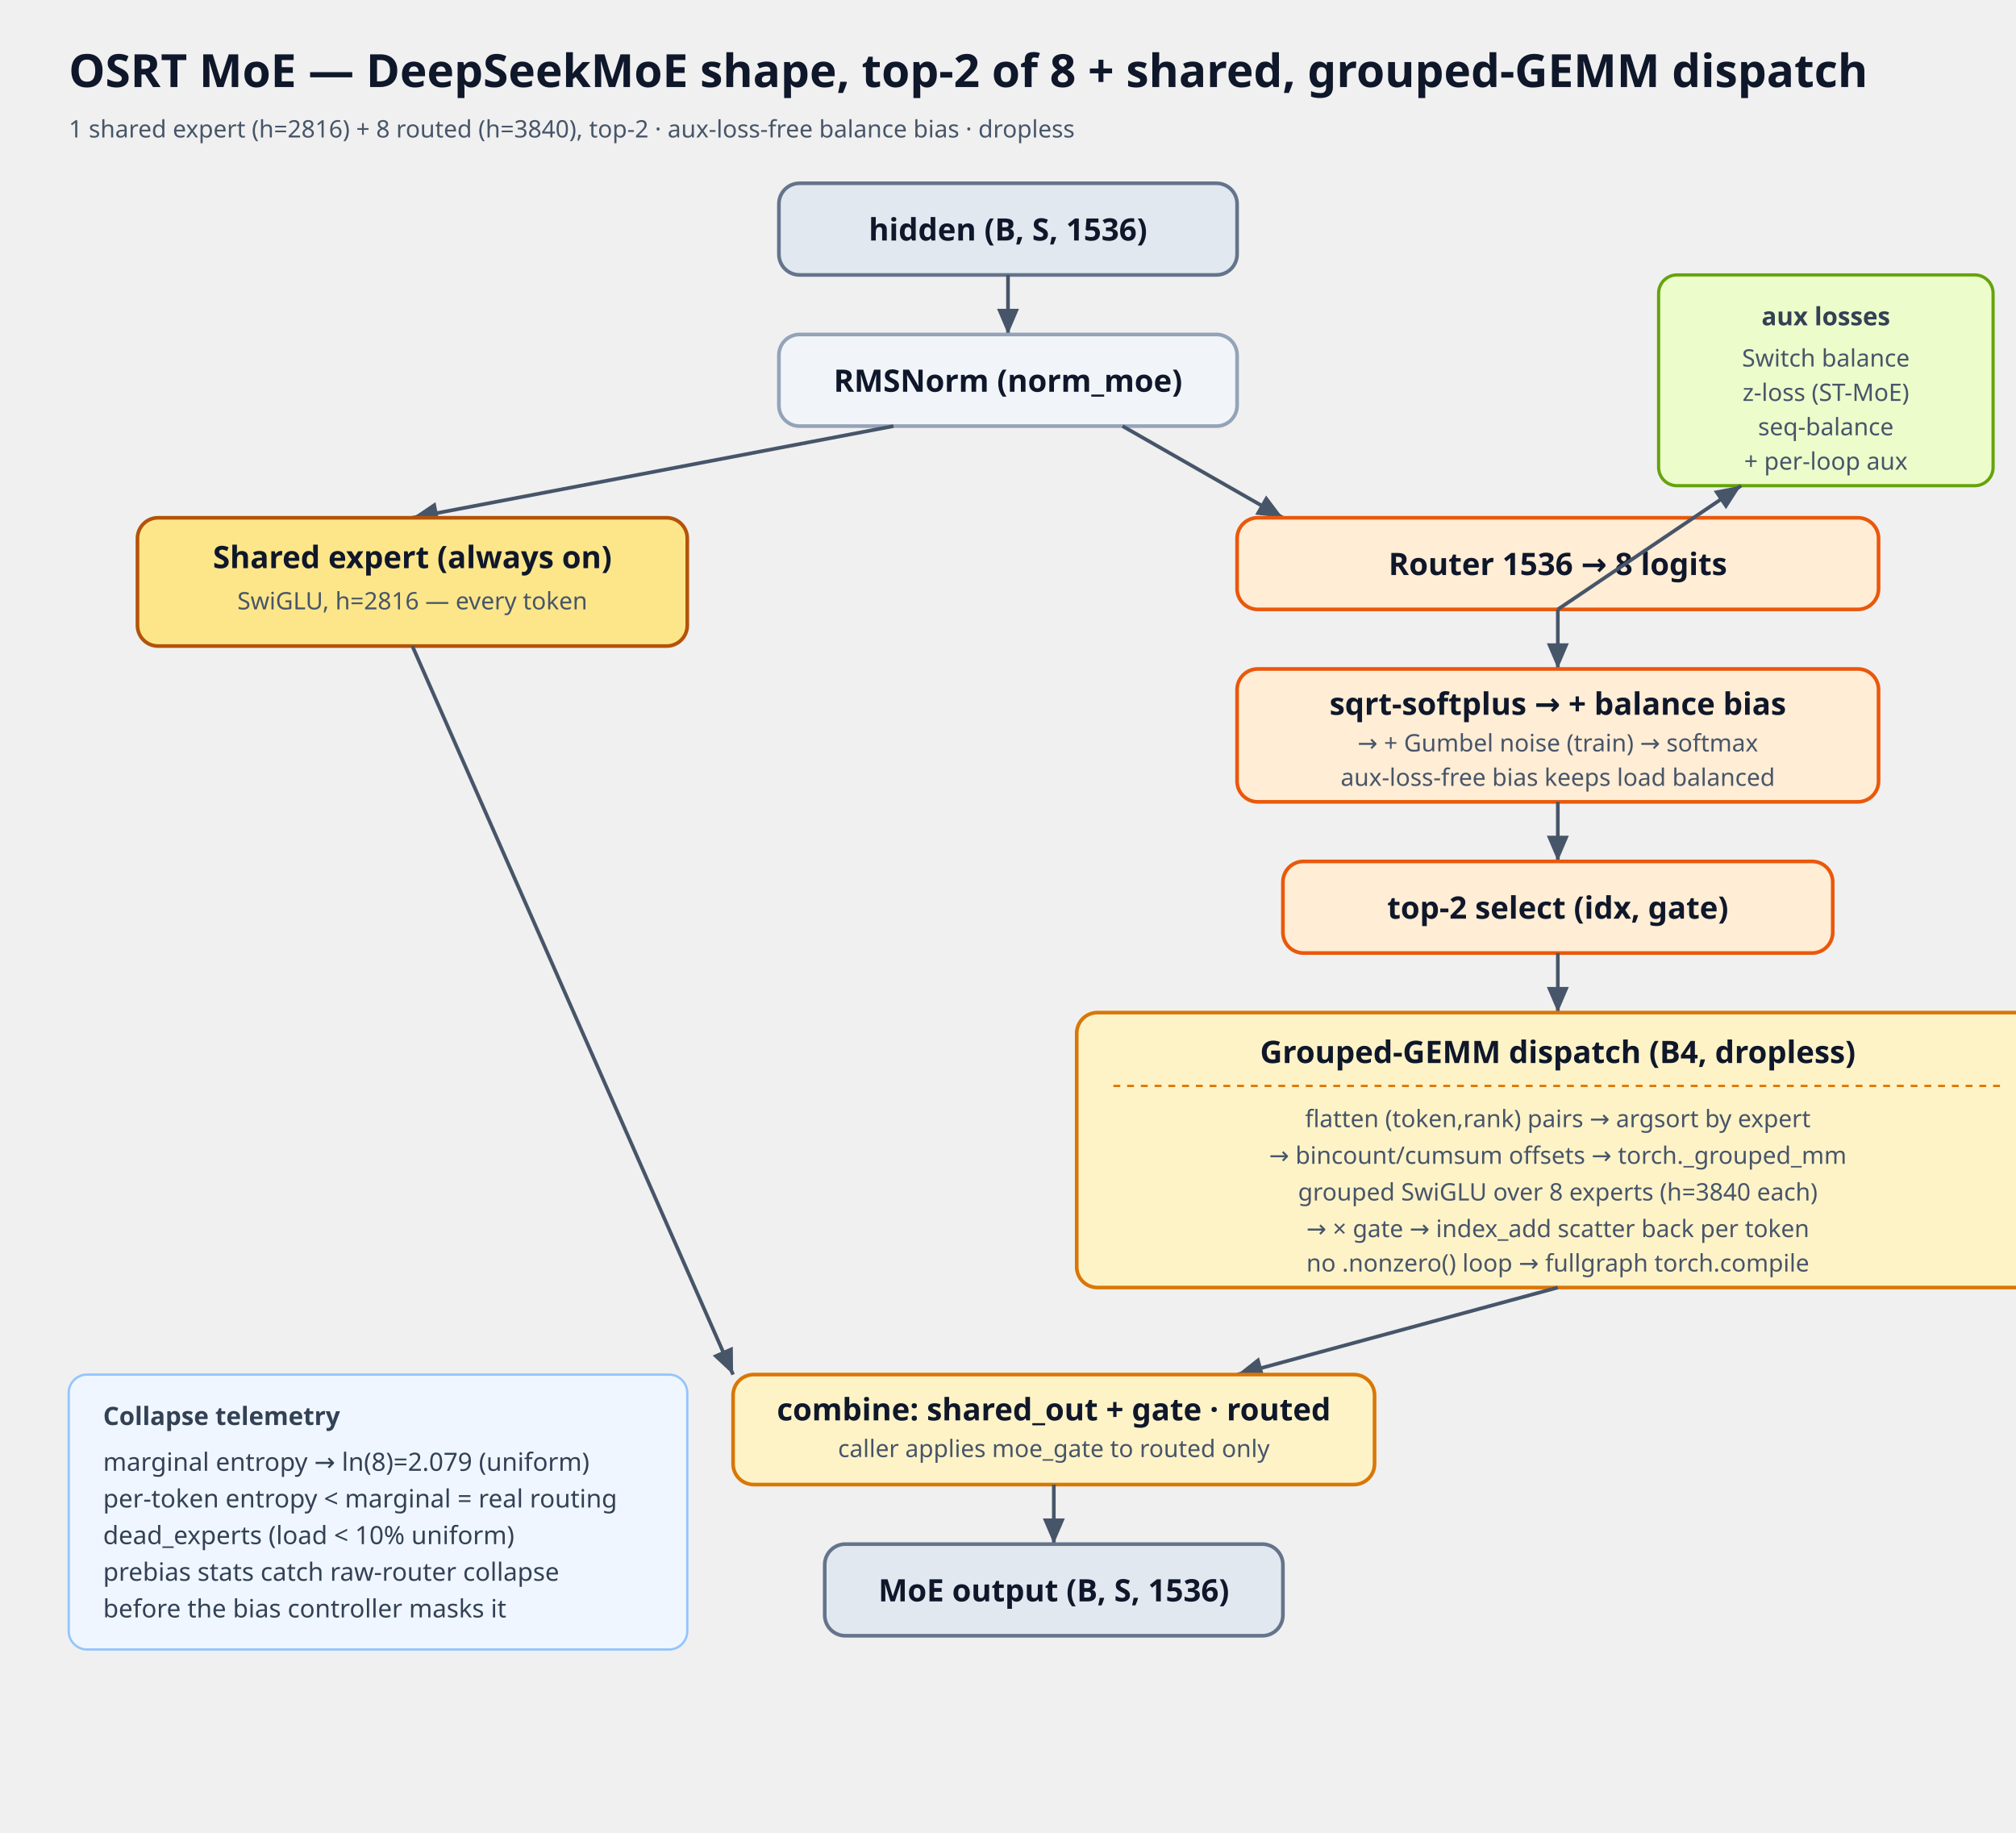
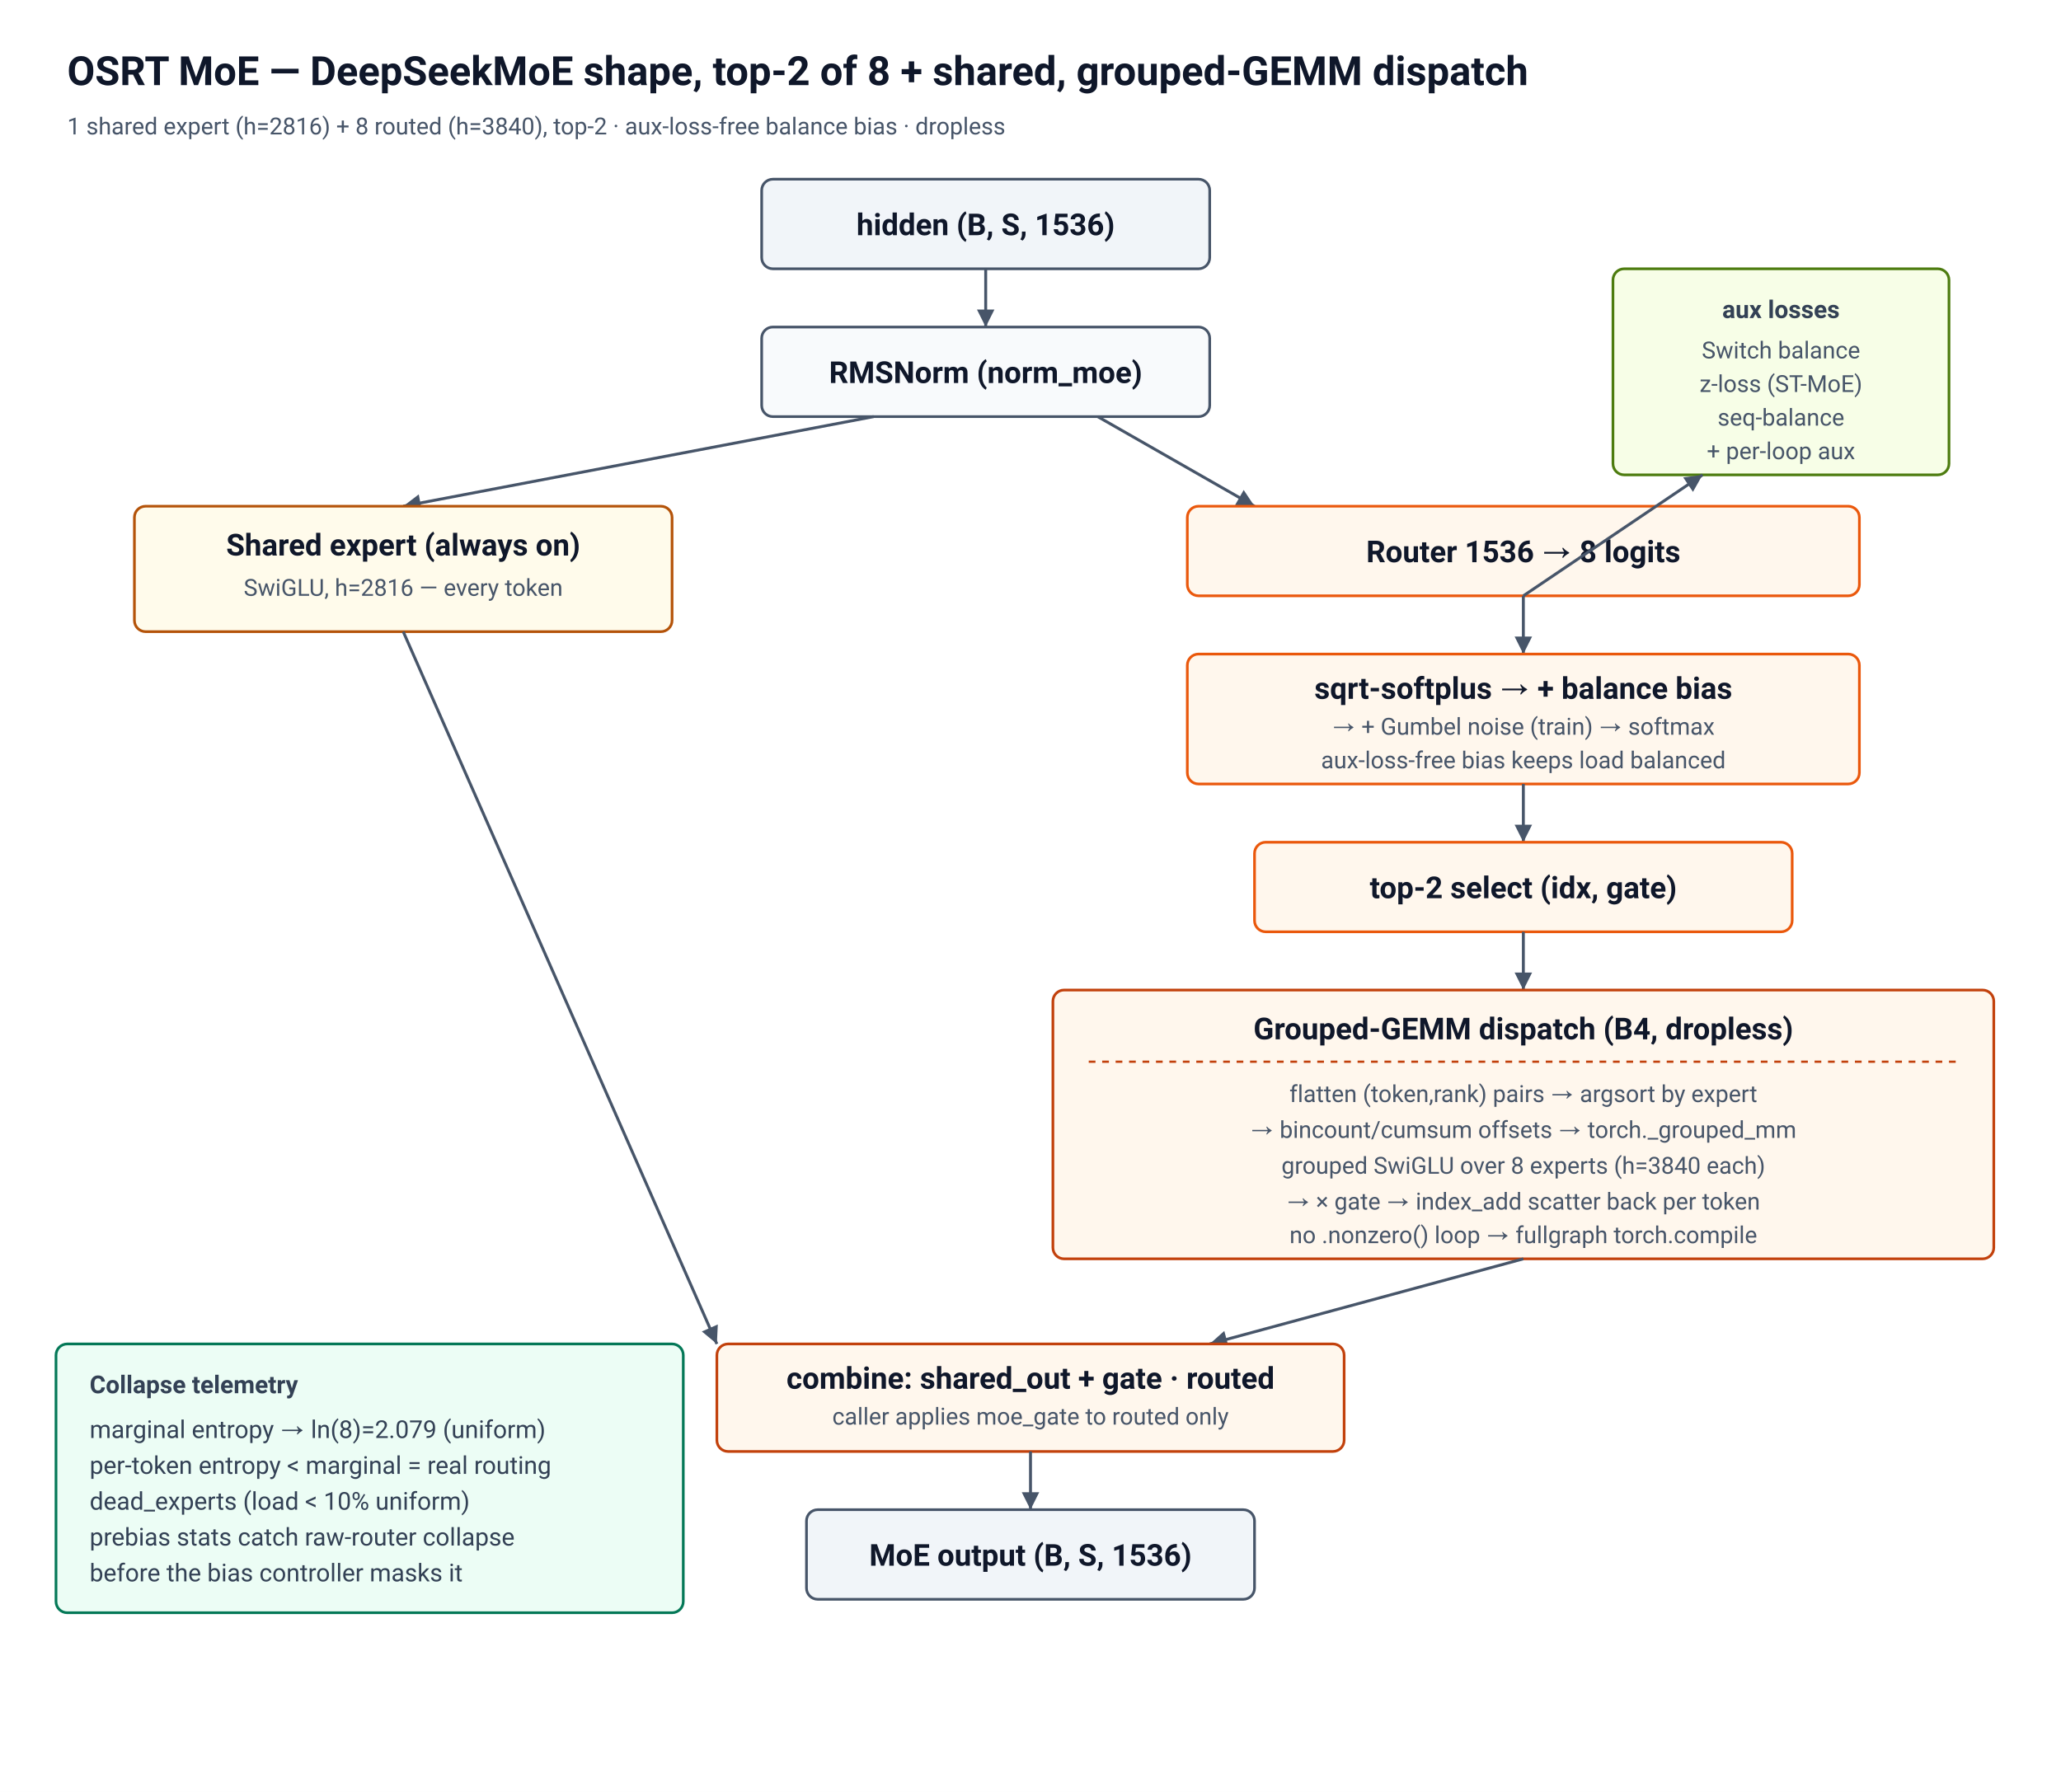
- <svg xmlns="http://www.w3.org/2000/svg" viewBox="0 0 880 800" font-family="'Segoe UI',system-ui,sans-serif">
+ <svg xmlns="http://www.w3.org/2000/svg" viewBox="0 0 920 800">
  <defs>
-     <marker id="arr" markerWidth="9" markerHeight="9" refX="7" refY="3" orient="auto" markerUnits="strokeWidth">
-       <path d="M0,0 L7,3 L0,6 Z" fill="#475569" />
+     <marker id="arr" markerWidth="8" markerHeight="8" refX="6" refY="3" orient="auto" markerUnits="strokeWidth">
+       <path d="M0,0 L6,3 L0,6 Z" fill="#475569" />
    </marker>
    <style>
-       .lbl{font-size:13.5px;fill:#0f172a;font-weight:600}
-       .sub{font-size:10.5px;fill:#475569}
-       .ttl{font-size:20px;font-weight:700;fill:#0f172a}
-       .note{font-size:11px;fill:#334155}
-       .e{fill:none;stroke:#475569;stroke-width:1.6;marker-end:url(#arr)}
-       .moe{fill:#fef3c7;stroke:#d97706}
-       .exp{fill:#fde68a;stroke:#b45309}
-       .norm{fill:#f1f5f9;stroke:#94a3b8}
-       .io{fill:#e2e8f0;stroke:#64748b}
-       .route{fill:#ffedd5;stroke:#ea580c}
-       .aux{fill:#ecfccb;stroke:#65a30d}
+       svg { font-family: system-ui, -apple-system, BlinkMacSystemFont, "Segoe UI", Roboto, Helvetica, Arial, sans-serif; }
+       .box { rx: 5; ry: 5; stroke-width: 1.2; }
+       .lbl { font-size: 13.5px; fill: #0f172a; font-weight: 600; }
+       .sub { font-size: 10.5px; fill: #475569; }
+       .ttl { font-size: 18px; font-weight: 700; fill: #0f172a; }
+       .note { font-size: 11px; fill: #334155; }
+       .e { fill: none; stroke: #475569; stroke-width: 1.3; marker-end: url(#arr); }
+       
+       /* Academic Color Palette */
+       .moe { fill: #fff7ed; stroke: #c2410c; }
+       .exp { fill: #fffbeb; stroke: #b45309; }
+       .norm { fill: #f8fafc; stroke: #475569; }
+       .io { fill: #f1f5f9; stroke: #475569; }
+       .route { fill: #fff7ed; stroke: #ea580c; }
+       .aux { fill: #f7fee7; stroke: #4d7c0f; }
+       .telemetry-box { fill: #ecfdf5; stroke: #047857; stroke-width: 1.2; }
    </style>
  </defs>
+   <rect width="100%" height="100%" fill="#ffffff" />
  <text x="30" y="38" class="ttl">OSRT MoE — DeepSeekMoE shape, top-2 of 8 + shared, grouped-GEMM dispatch</text>
  <text x="30" y="60" class="sub">1 shared expert (h=2816) + 8 routed (h=3840), top-2 · aux-loss-free balance bias · dropless</text>
-   <rect class="io" x="340" y="80" width="200" height="40" rx="9" stroke-width="1.6" />
+   <rect class="box io" x="340" y="80" width="200" height="40" />
  <text x="440" y="105" text-anchor="middle" class="lbl">hidden (B, S, 1536)</text>
  <line class="e" x1="440" y1="120" x2="440" y2="146" />
-   <rect class="norm" x="340" y="146" width="200" height="40" rx="9" stroke-width="1.6" />
+   <rect class="box norm" x="340" y="146" width="200" height="40" />
  <text x="440" y="171" text-anchor="middle" class="lbl">RMSNorm (norm_moe)</text>
  <line class="e" x1="390" y1="186" x2="180" y2="226" />
  <line class="e" x1="490" y1="186" x2="560" y2="226" />
-   <rect class="exp" x="60" y="226" width="240" height="56" rx="9" stroke-width="1.6" />
+   <rect class="box exp" x="60" y="226" width="240" height="56" />
  <text x="180" y="248" text-anchor="middle" class="lbl">Shared expert (always on)</text>
  <text x="180" y="266" text-anchor="middle" class="sub">SwiGLU, h=2816 — every token</text>
  <line class="e" x1="180" y1="282" x2="320" y2="600" />
-   <rect class="route" x="540" y="226" width="280" height="40" rx="9" stroke-width="1.6" />
+   <rect class="box route" x="530" y="226" width="300" height="40" />
  <text x="680" y="251" text-anchor="middle" class="lbl">Router  1536 → 8 logits</text>
  <line class="e" x1="680" y1="266" x2="680" y2="292" />
-   <rect class="route" x="540" y="292" width="280" height="58" rx="9" stroke-width="1.6" />
+   <rect class="box route" x="530" y="292" width="300" height="58" />
  <text x="680" y="312" text-anchor="middle" class="lbl">sqrt-softplus → + balance bias</text>
  <text x="680" y="328" text-anchor="middle" class="sub">→ + Gumbel noise (train) → softmax</text>
  <text x="680" y="343" text-anchor="middle" class="sub">aux-loss-free bias keeps load balanced</text>
  <line class="e" x1="680" y1="350" x2="680" y2="376" />
-   <rect class="route" x="560" y="376" width="240" height="40" rx="9" stroke-width="1.6" />
+   <rect class="box route" x="560" y="376" width="240" height="40" />
  <text x="680" y="401" text-anchor="middle" class="lbl">top-2 select  (idx, gate)</text>
-   <rect class="aux" x="724" y="120" width="146" height="92" rx="8" stroke-width="1.4" />
-   <text x="797" y="142" text-anchor="middle" class="note" font-weight="700">aux losses</text>
-   <text x="797" y="160" text-anchor="middle" class="sub">Switch balance</text>
-   <text x="797" y="175" text-anchor="middle" class="sub">z-loss (ST-MoE)</text>
-   <text x="797" y="190" text-anchor="middle" class="sub">seq-balance</text>
-   <text x="797" y="205" text-anchor="middle" class="sub">+ per-loop aux</text>
+   <rect class="box aux" x="720" y="120" width="150" height="92" />
+   <text x="795" y="142" text-anchor="middle" class="note" font-weight="700" fill="#4d7c0f">aux losses</text>
+   <text x="795" y="160" text-anchor="middle" class="sub">Switch balance</text>
+   <text x="795" y="175" text-anchor="middle" class="sub">z-loss (ST-MoE)</text>
+   <text x="795" y="190" text-anchor="middle" class="sub">seq-balance</text>
+   <text x="795" y="205" text-anchor="middle" class="sub">+ per-loop aux</text>
  <line class="e" x1="680" y1="266" x2="760" y2="212" />
  <line class="e" x1="680" y1="416" x2="680" y2="442" />
-   <rect class="moe" x="470" y="442" width="420" height="120" rx="9" stroke-width="1.6" />
+   <rect class="box moe" x="470" y="442" width="420" height="120" />
  <text x="680" y="464" text-anchor="middle" class="lbl">Grouped-GEMM dispatch  (B4, dropless)</text>
-   <line x1="486" y1="474" x2="874" y2="474" stroke="#d97706" stroke-dasharray="3 3" />
+   <line x1="486" y1="474" x2="874" y2="474" stroke="#c2410c" stroke-dasharray="3 3" />
  <text x="680" y="492" text-anchor="middle" class="sub">flatten (token,rank) pairs → argsort by expert</text>
  <text x="680" y="508" text-anchor="middle" class="sub">→ bincount/cumsum offsets → torch._grouped_mm</text>
  <text x="680" y="524" text-anchor="middle" class="sub">grouped SwiGLU over 8 experts (h=3840 each)</text>
  <text x="680" y="540" text-anchor="middle" class="sub">→ × gate → index_add scatter back per token</text>
  <text x="680" y="555" text-anchor="middle" class="sub" fill="#b45309">no .nonzero() loop → fullgraph torch.compile</text>
  <line class="e" x1="680" y1="562" x2="540" y2="600" />
-   <rect class="moe" x="320" y="600" width="280" height="48" rx="9" stroke-width="1.6" />
+   <rect class="box moe" x="320" y="600" width="280" height="48" />
  <text x="460" y="620" text-anchor="middle" class="lbl">combine: shared_out + gate · routed</text>
  <text x="460" y="636" text-anchor="middle" class="sub">caller applies moe_gate to routed only</text>
  <line class="e" x1="460" y1="648" x2="460" y2="674" />
-   <rect class="io" x="360" y="674" width="200" height="40" rx="9" stroke-width="1.6" />
+   <rect class="box io" x="360" y="674" width="200" height="40" />
  <text x="460" y="699" text-anchor="middle" class="lbl">MoE output (B, S, 1536)</text>
-   <rect x="30" y="600" width="270" height="120" rx="8" fill="#eff6ff" stroke="#93c5fd" />
-   <text x="45" y="622" class="note" font-weight="700">Collapse telemetry</text>
-   <text x="45" y="642" class="note">marginal entropy → ln(8)=2.079 (uniform)</text>
-   <text x="45" y="658" class="note">per-token entropy &lt; marginal = real routing</text>
-   <text x="45" y="674" class="note">dead_experts (load &lt; 10% uniform)</text>
-   <text x="45" y="690" class="note">prebias stats catch raw-router collapse</text>
-   <text x="45" y="706" class="note">before the bias controller masks it</text>
+   <rect x="25" y="600" width="280" height="120" class="box telemetry-box" />
+   <text x="40" y="622" class="note" font-weight="700" fill="#047857">Collapse telemetry</text>
+   <text x="40" y="642" class="note">marginal entropy → ln(8)=2.079 (uniform)</text>
+   <text x="40" y="658" class="note">per-token entropy &lt; marginal = real routing</text>
+   <text x="40" y="674" class="note">dead_experts (load &lt; 10% uniform)</text>
+   <text x="40" y="690" class="note">prebias stats catch raw-router collapse</text>
+   <text x="40" y="706" class="note">before the bias controller masks it</text>
</svg>
